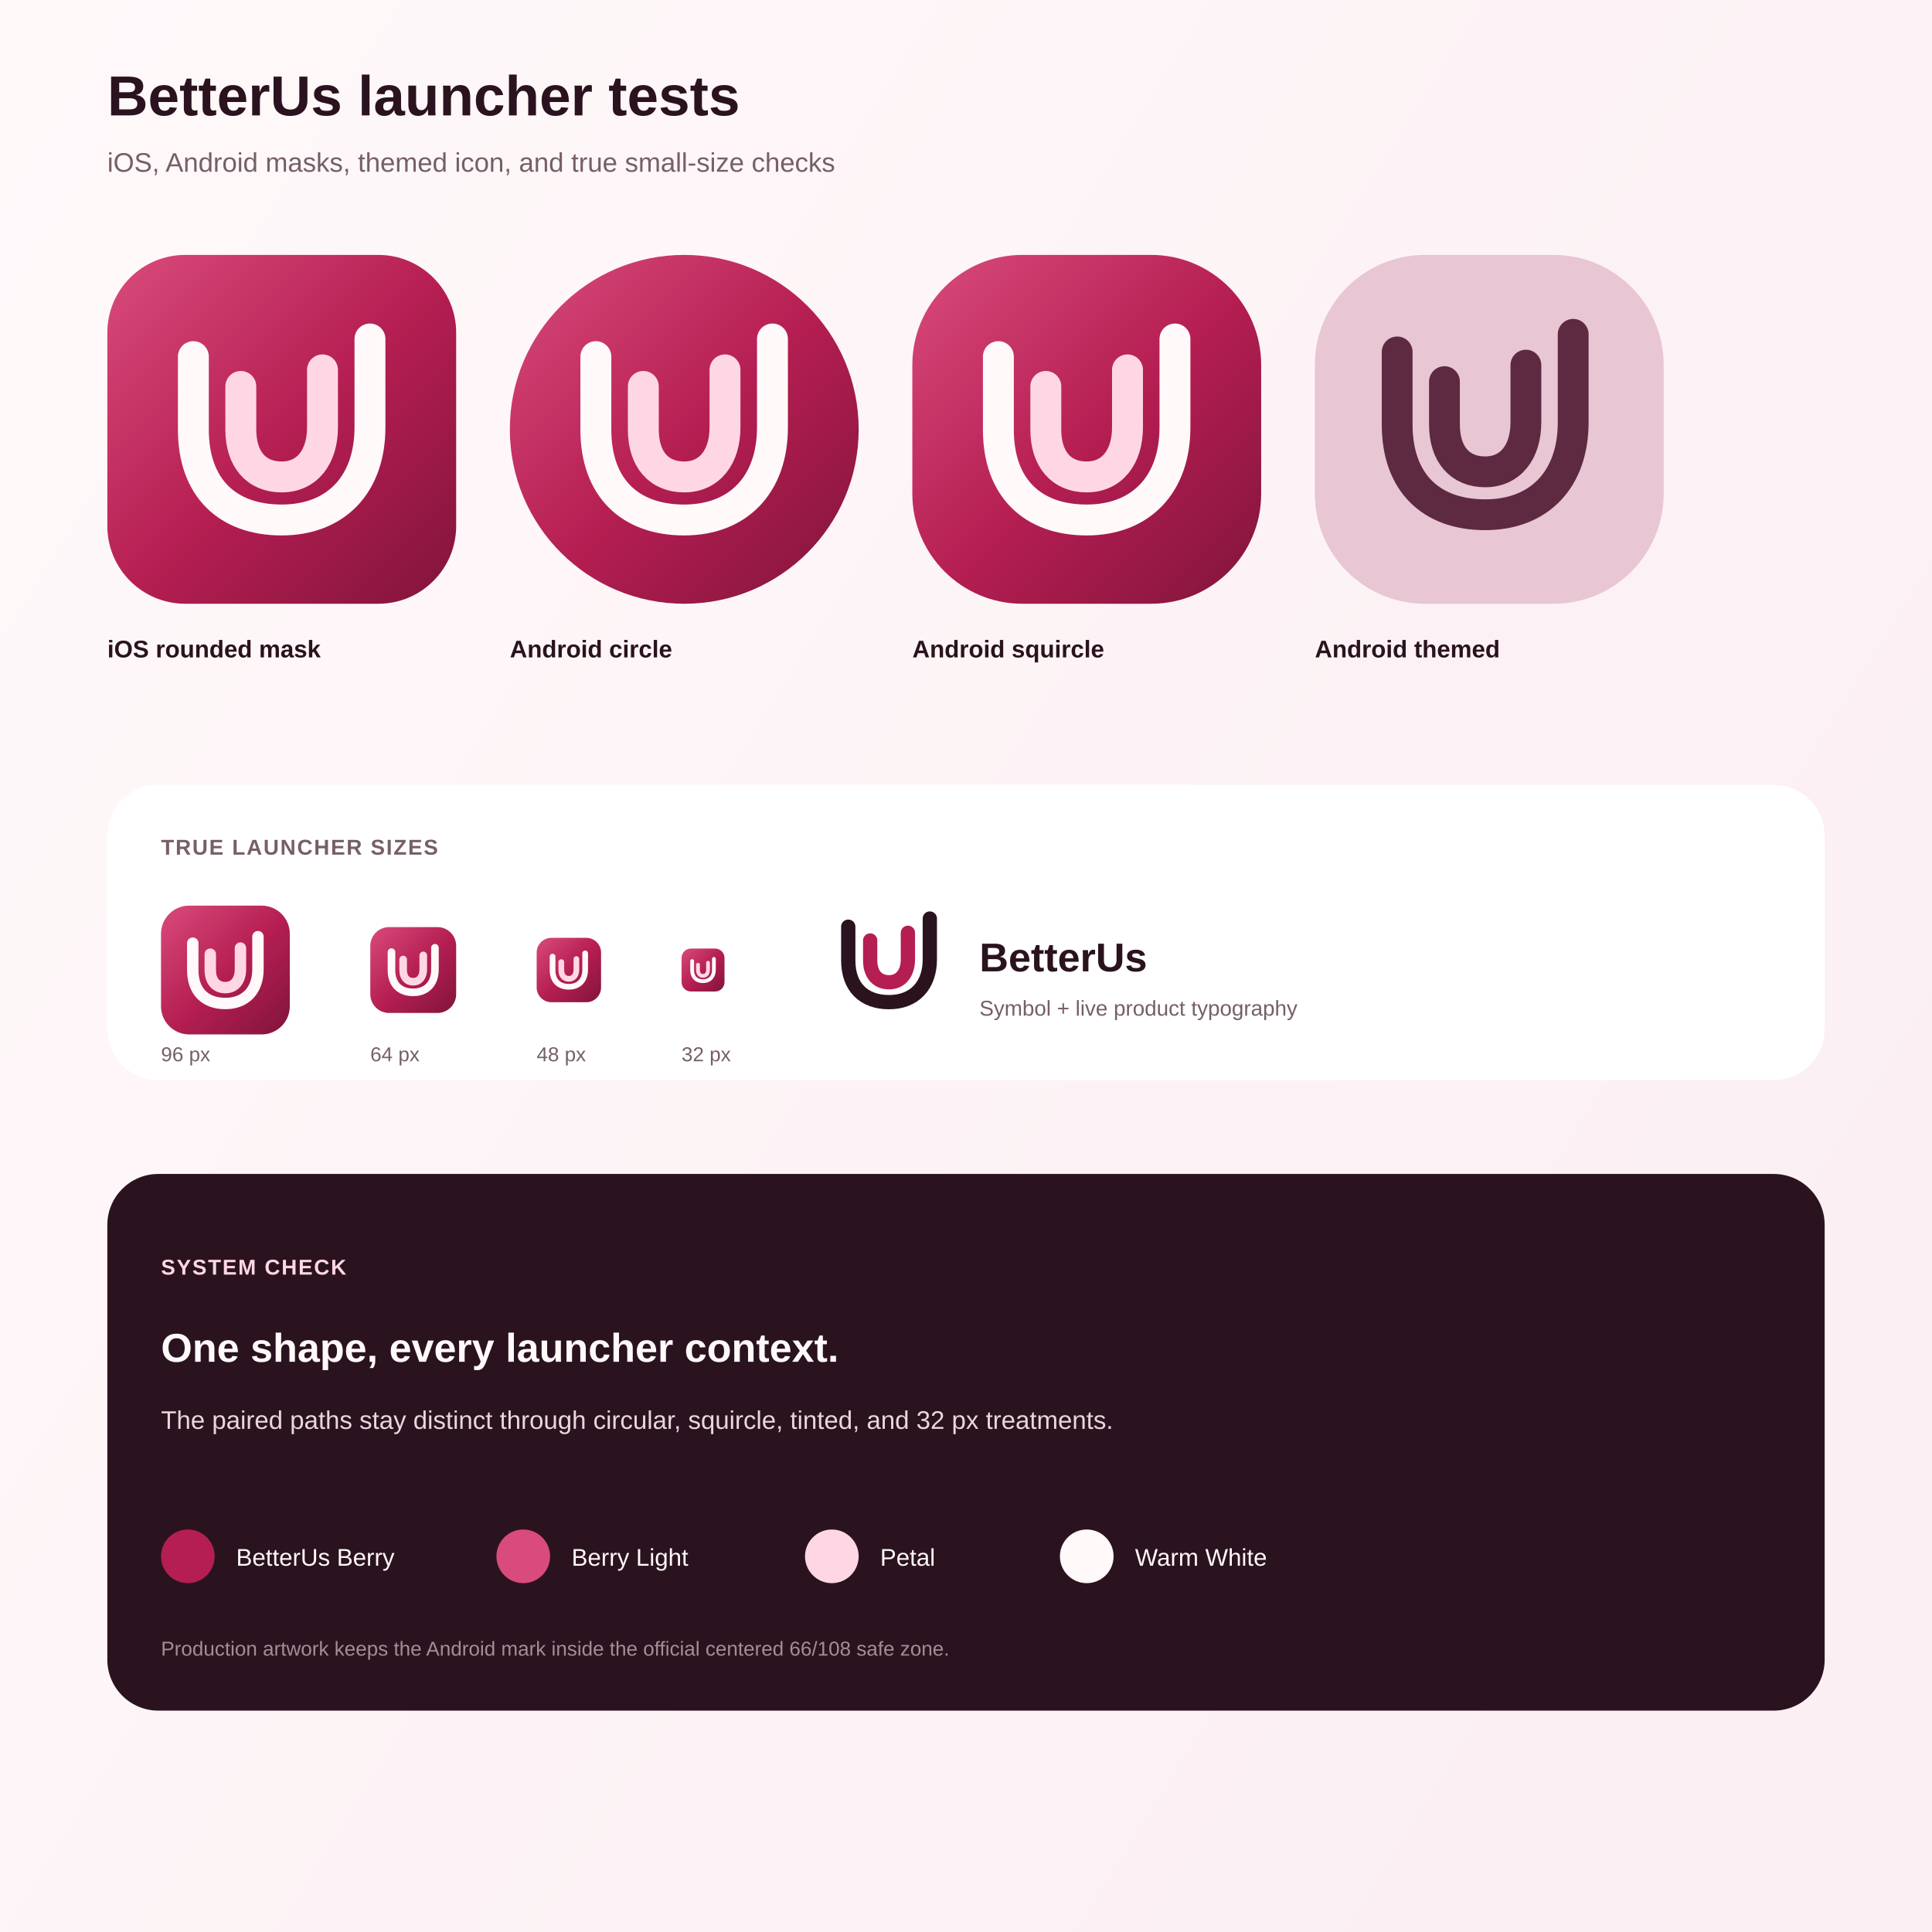
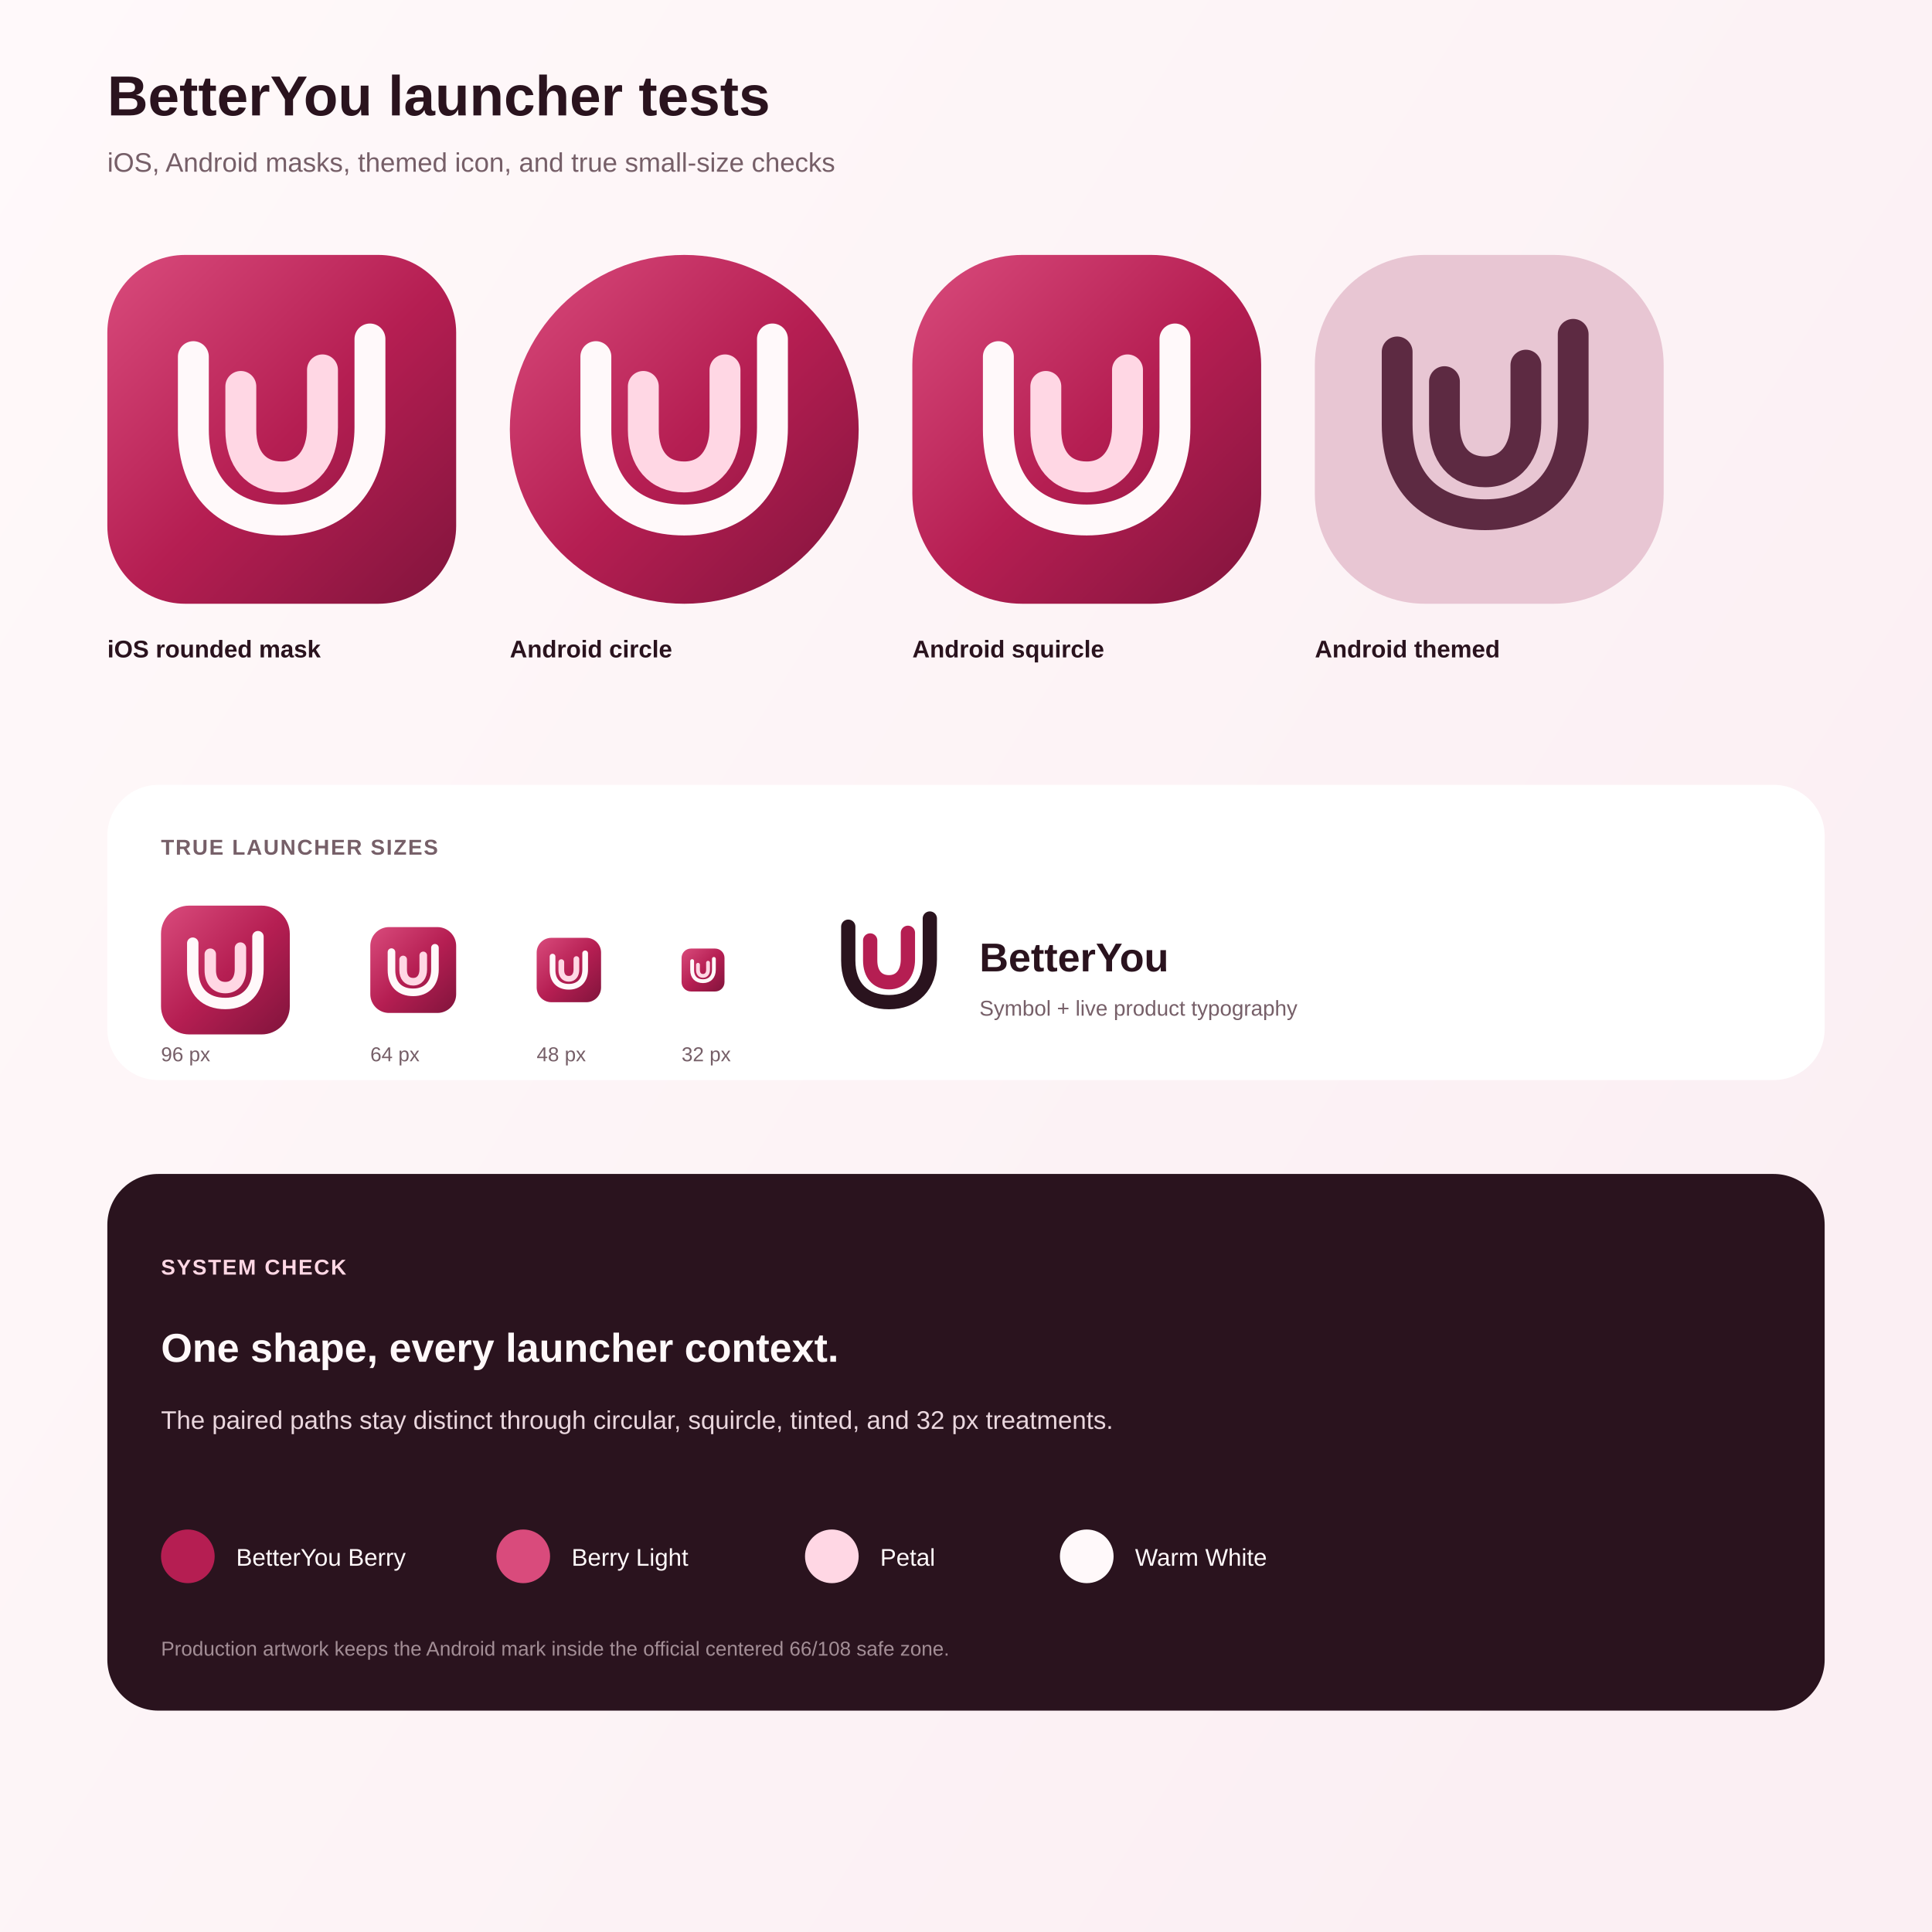
<svg xmlns="http://www.w3.org/2000/svg" width="1440" height="1440" viewBox="0 0 1440 1440" role="img" aria-labelledby="title desc">
  <defs>
    <linearGradient id="page" x1="0" y1="0" x2="1440" y2="900" gradientUnits="userSpaceOnUse">
      <stop stop-color="#FFF9FA" />
      <stop offset="1" stop-color="#FBEFF3" />
    </linearGradient>
    <linearGradient id="tile" x1="0" y1="0" x2="1" y2="1">
      <stop stop-color="#D94B7C" />
      <stop offset="0.52" stop-color="#B51E52" />
      <stop offset="1" stop-color="#81143C" />
    </linearGradient>
    <symbol id="app-tile" viewBox="0 0 1024 1024">
      <rect width="1024" height="1024" fill="url(#tile)" />
      <g transform="translate(97 88) scale(3.24)">
        <path fill="none" stroke="#FFF9FA" stroke-width="28" stroke-linecap="round" d="M48 65v66c0 53 31 82 80 82s80-32 80-84V49" />
        <path fill="none" stroke="#FFD7E4" stroke-width="28" stroke-linecap="round" d="M91 92v39c0 27 14 43 37 43s37-18 37-45V77" />
      </g>
    </symbol>
    <clipPath id="ios">
      <rect x="80" y="190" width="260" height="260" rx="58" />
    </clipPath>
    <clipPath id="circle">
      <circle cx="510" cy="320" r="130" />
    </clipPath>
    <clipPath id="squircle">
      <rect x="680" y="190" width="260" height="260" rx="82" />
    </clipPath>
  </defs>
  <rect width="1440" height="1440" fill="url(#page)" />
-   <text x="80" y="86" fill="#2A131E" font-family="Epilogue, Arial, sans-serif" font-size="42" font-weight="700">BetterUs launcher tests</text>
+   <text x="80" y="86" fill="#2A131E" font-family="Epilogue, Arial, sans-serif" font-size="42" font-weight="700">BetterYou launcher tests</text>
  <text x="80" y="128" fill="#765F68" font-family="Plus Jakarta Sans, Arial, sans-serif" font-size="20">iOS, Android masks, themed icon, and true small-size checks</text>
  <g clip-path="url(#ios)">
    <rect x="80" y="190" width="260" height="260" fill="url(#tile)" />
    <g transform="translate(104.63 212.34) scale(.82266)">
      <path fill="none" stroke="#FFF9FA" stroke-width="28" stroke-linecap="round" d="M48 65v66c0 53 31 82 80 82s80-32 80-84V49" />
      <path fill="none" stroke="#FFD7E4" stroke-width="28" stroke-linecap="round" d="M91 92v39c0 27 14 43 37 43s37-18 37-45V77" />
    </g>
  </g>
  <text x="80" y="490" fill="#2A131E" font-family="Plus Jakarta Sans, Arial, sans-serif" font-size="18" font-weight="700">iOS rounded mask</text>
  <g clip-path="url(#circle)">
    <rect x="380" y="190" width="260" height="260" fill="url(#tile)" />
    <g transform="translate(404.63 212.34) scale(.82266)">
      <path fill="none" stroke="#FFF9FA" stroke-width="28" stroke-linecap="round" d="M48 65v66c0 53 31 82 80 82s80-32 80-84V49" />
      <path fill="none" stroke="#FFD7E4" stroke-width="28" stroke-linecap="round" d="M91 92v39c0 27 14 43 37 43s37-18 37-45V77" />
    </g>
  </g>
  <text x="380" y="490" fill="#2A131E" font-family="Plus Jakarta Sans, Arial, sans-serif" font-size="18" font-weight="700">Android circle</text>
  <g clip-path="url(#squircle)">
    <rect x="680" y="190" width="260" height="260" fill="url(#tile)" />
    <g transform="translate(704.63 212.34) scale(.82266)">
      <path fill="none" stroke="#FFF9FA" stroke-width="28" stroke-linecap="round" d="M48 65v66c0 53 31 82 80 82s80-32 80-84V49" />
      <path fill="none" stroke="#FFD7E4" stroke-width="28" stroke-linecap="round" d="M91 92v39c0 27 14 43 37 43s37-18 37-45V77" />
    </g>
  </g>
  <text x="680" y="490" fill="#2A131E" font-family="Plus Jakarta Sans, Arial, sans-serif" font-size="18" font-weight="700">Android squircle</text>
  <rect x="980" y="190" width="260" height="260" rx="82" fill="#E8C6D3" />
  <g transform="translate(1002 209) scale(0.82)">
    <path fill="none" stroke="#5D2A42" stroke-width="28" stroke-linecap="round" d="M48 65v66c0 53 31 82 80 82s80-32 80-84V49" />
    <path fill="none" stroke="#5D2A42" stroke-width="28" stroke-linecap="round" d="M91 92v39c0 27 14 43 37 43s37-18 37-45V77" />
  </g>
  <text x="980" y="490" fill="#2A131E" font-family="Plus Jakarta Sans, Arial, sans-serif" font-size="18" font-weight="700">Android themed</text>
  <rect x="80" y="585" width="1280" height="220" rx="38" fill="#FFFFFF" />
  <text x="120" y="637" fill="#765F68" font-family="Plus Jakarta Sans, Arial, sans-serif" font-size="16" font-weight="700" letter-spacing="1">TRUE LAUNCHER SIZES</text>
  <rect x="120" y="675" width="96" height="96" rx="21" fill="url(#tile)" />
  <g transform="translate(129.09 683.25) scale(.30375)">
    <path fill="none" stroke="#FFF9FA" stroke-width="28" stroke-linecap="round" d="M48 65v66c0 53 31 82 80 82s80-32 80-84V49" />
    <path fill="none" stroke="#FFD7E4" stroke-width="28" stroke-linecap="round" d="M91 92v39c0 27 14 43 37 43s37-18 37-45V77" />
  </g>
  <rect x="276" y="691" width="64" height="64" rx="14" fill="url(#tile)" />
  <g transform="translate(282.06 696.5) scale(.2025)">
    <path fill="none" stroke="#FFF9FA" stroke-width="28" stroke-linecap="round" d="M48 65v66c0 53 31 82 80 82s80-32 80-84V49" />
    <path fill="none" stroke="#FFD7E4" stroke-width="28" stroke-linecap="round" d="M91 92v39c0 27 14 43 37 43s37-18 37-45V77" />
  </g>
  <rect x="400" y="699" width="48" height="48" rx="11" fill="url(#tile)" />
  <g transform="translate(404.55 703.13) scale(.15188)">
    <path fill="none" stroke="#FFF9FA" stroke-width="28" stroke-linecap="round" d="M48 65v66c0 53 31 82 80 82s80-32 80-84V49" />
    <path fill="none" stroke="#FFD7E4" stroke-width="28" stroke-linecap="round" d="M91 92v39c0 27 14 43 37 43s37-18 37-45V77" />
  </g>
  <rect x="508" y="707" width="32" height="32" rx="7" fill="url(#tile)" />
  <g transform="translate(511.03 709.75) scale(.10125)">
    <path fill="none" stroke="#FFF9FA" stroke-width="28" stroke-linecap="round" d="M48 65v66c0 53 31 82 80 82s80-32 80-84V49" />
    <path fill="none" stroke="#FFD7E4" stroke-width="28" stroke-linecap="round" d="M91 92v39c0 27 14 43 37 43s37-18 37-45V77" />
  </g>
  <text x="120" y="791" fill="#765F68" font-family="Plus Jakarta Sans, Arial, sans-serif" font-size="15">96 px</text>
  <text x="276" y="791" fill="#765F68" font-family="Plus Jakarta Sans, Arial, sans-serif" font-size="15">64 px</text>
  <text x="400" y="791" fill="#765F68" font-family="Plus Jakarta Sans, Arial, sans-serif" font-size="15">48 px</text>
  <text x="508" y="791" fill="#765F68" font-family="Plus Jakarta Sans, Arial, sans-serif" font-size="15">32 px</text>
  <g transform="translate(614 666) scale(.38)">
    <path fill="none" stroke="#2A131E" stroke-width="28" stroke-linecap="round" d="M48 65v66c0 53 31 82 80 82s80-32 80-84V49" />
    <path fill="none" stroke="#B51E52" stroke-width="28" stroke-linecap="round" d="M91 92v39c0 27 14 43 37 43s37-18 37-45V77" />
  </g>
-   <text x="730" y="724" fill="#2A131E" font-family="Epilogue, Arial, sans-serif" font-size="30" font-weight="700">BetterUs</text>
+   <text x="730" y="724" fill="#2A131E" font-family="Epilogue, Arial, sans-serif" font-size="30" font-weight="700">BetterYou</text>
  <text x="730" y="757" fill="#765F68" font-family="Plus Jakarta Sans, Arial, sans-serif" font-size="16">Symbol + live product typography</text>
  <rect x="80" y="875" width="1280" height="400" rx="38" fill="#2A131E" />
  <text x="120" y="950" fill="#FFD7E4" font-family="Plus Jakarta Sans, Arial, sans-serif" font-size="16" font-weight="700" letter-spacing="1">SYSTEM CHECK</text>
  <text x="120" y="1015" fill="#FFF9FA" font-family="Epilogue, Arial, sans-serif" font-size="30" font-weight="700">One shape, every launcher context.</text>
  <text x="120" y="1065" fill="#EAD7DE" font-family="Plus Jakarta Sans, Arial, sans-serif" font-size="19">The paired paths stay distinct through circular, squircle, tinted, and 32 px treatments.</text>
  <circle cx="140" cy="1160" r="20" fill="#B51E52" />
-   <text x="176" y="1167" fill="#FFF9FA" font-family="Plus Jakarta Sans, Arial, sans-serif" font-size="18">BetterUs Berry</text>
+   <text x="176" y="1167" fill="#FFF9FA" font-family="Plus Jakarta Sans, Arial, sans-serif" font-size="18">BetterYou Berry</text>
  <circle cx="390" cy="1160" r="20" fill="#D94B7C" />
  <text x="426" y="1167" fill="#FFF9FA" font-family="Plus Jakarta Sans, Arial, sans-serif" font-size="18">Berry Light</text>
  <circle cx="620" cy="1160" r="20" fill="#FFD7E4" />
  <text x="656" y="1167" fill="#FFF9FA" font-family="Plus Jakarta Sans, Arial, sans-serif" font-size="18">Petal</text>
  <circle cx="810" cy="1160" r="20" fill="#FFF9FA" />
  <text x="846" y="1167" fill="#FFF9FA" font-family="Plus Jakarta Sans, Arial, sans-serif" font-size="18">Warm White</text>
  <text x="120" y="1234" fill="#A38E96" font-family="Plus Jakarta Sans, Arial, sans-serif" font-size="15">Production artwork keeps the Android mark inside the official centered 66/108 safe zone.</text>
</svg>
